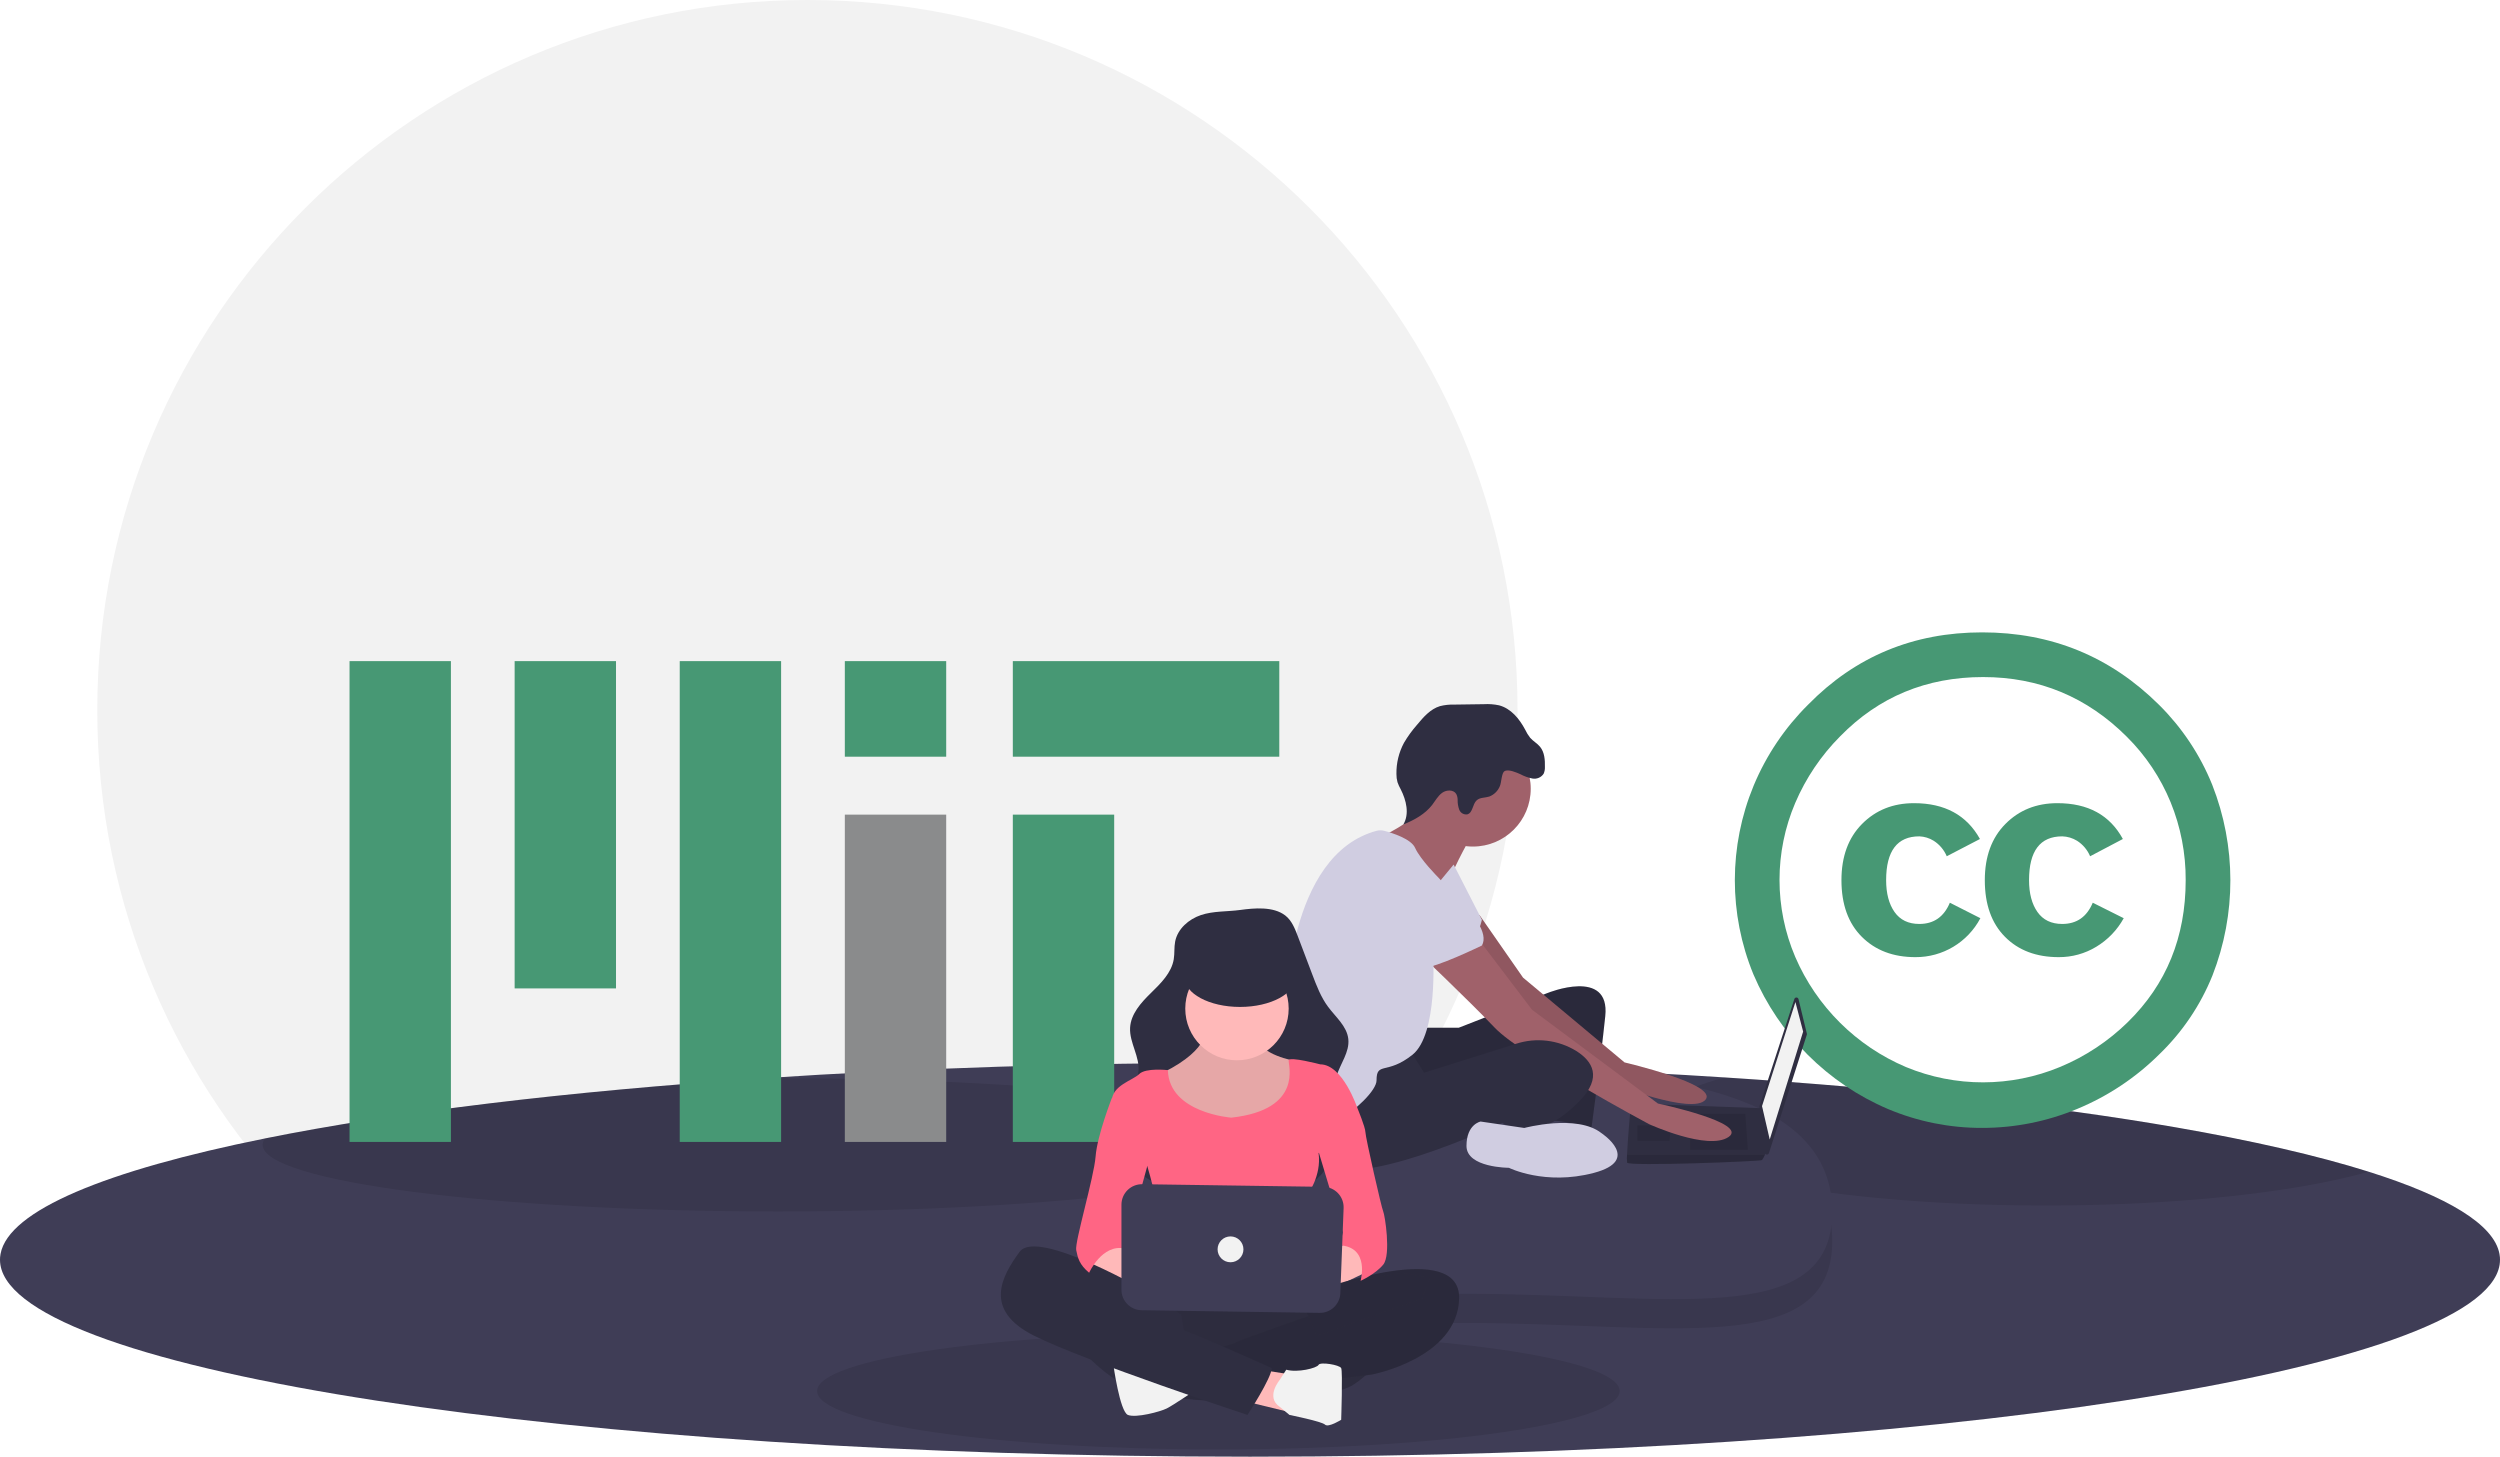
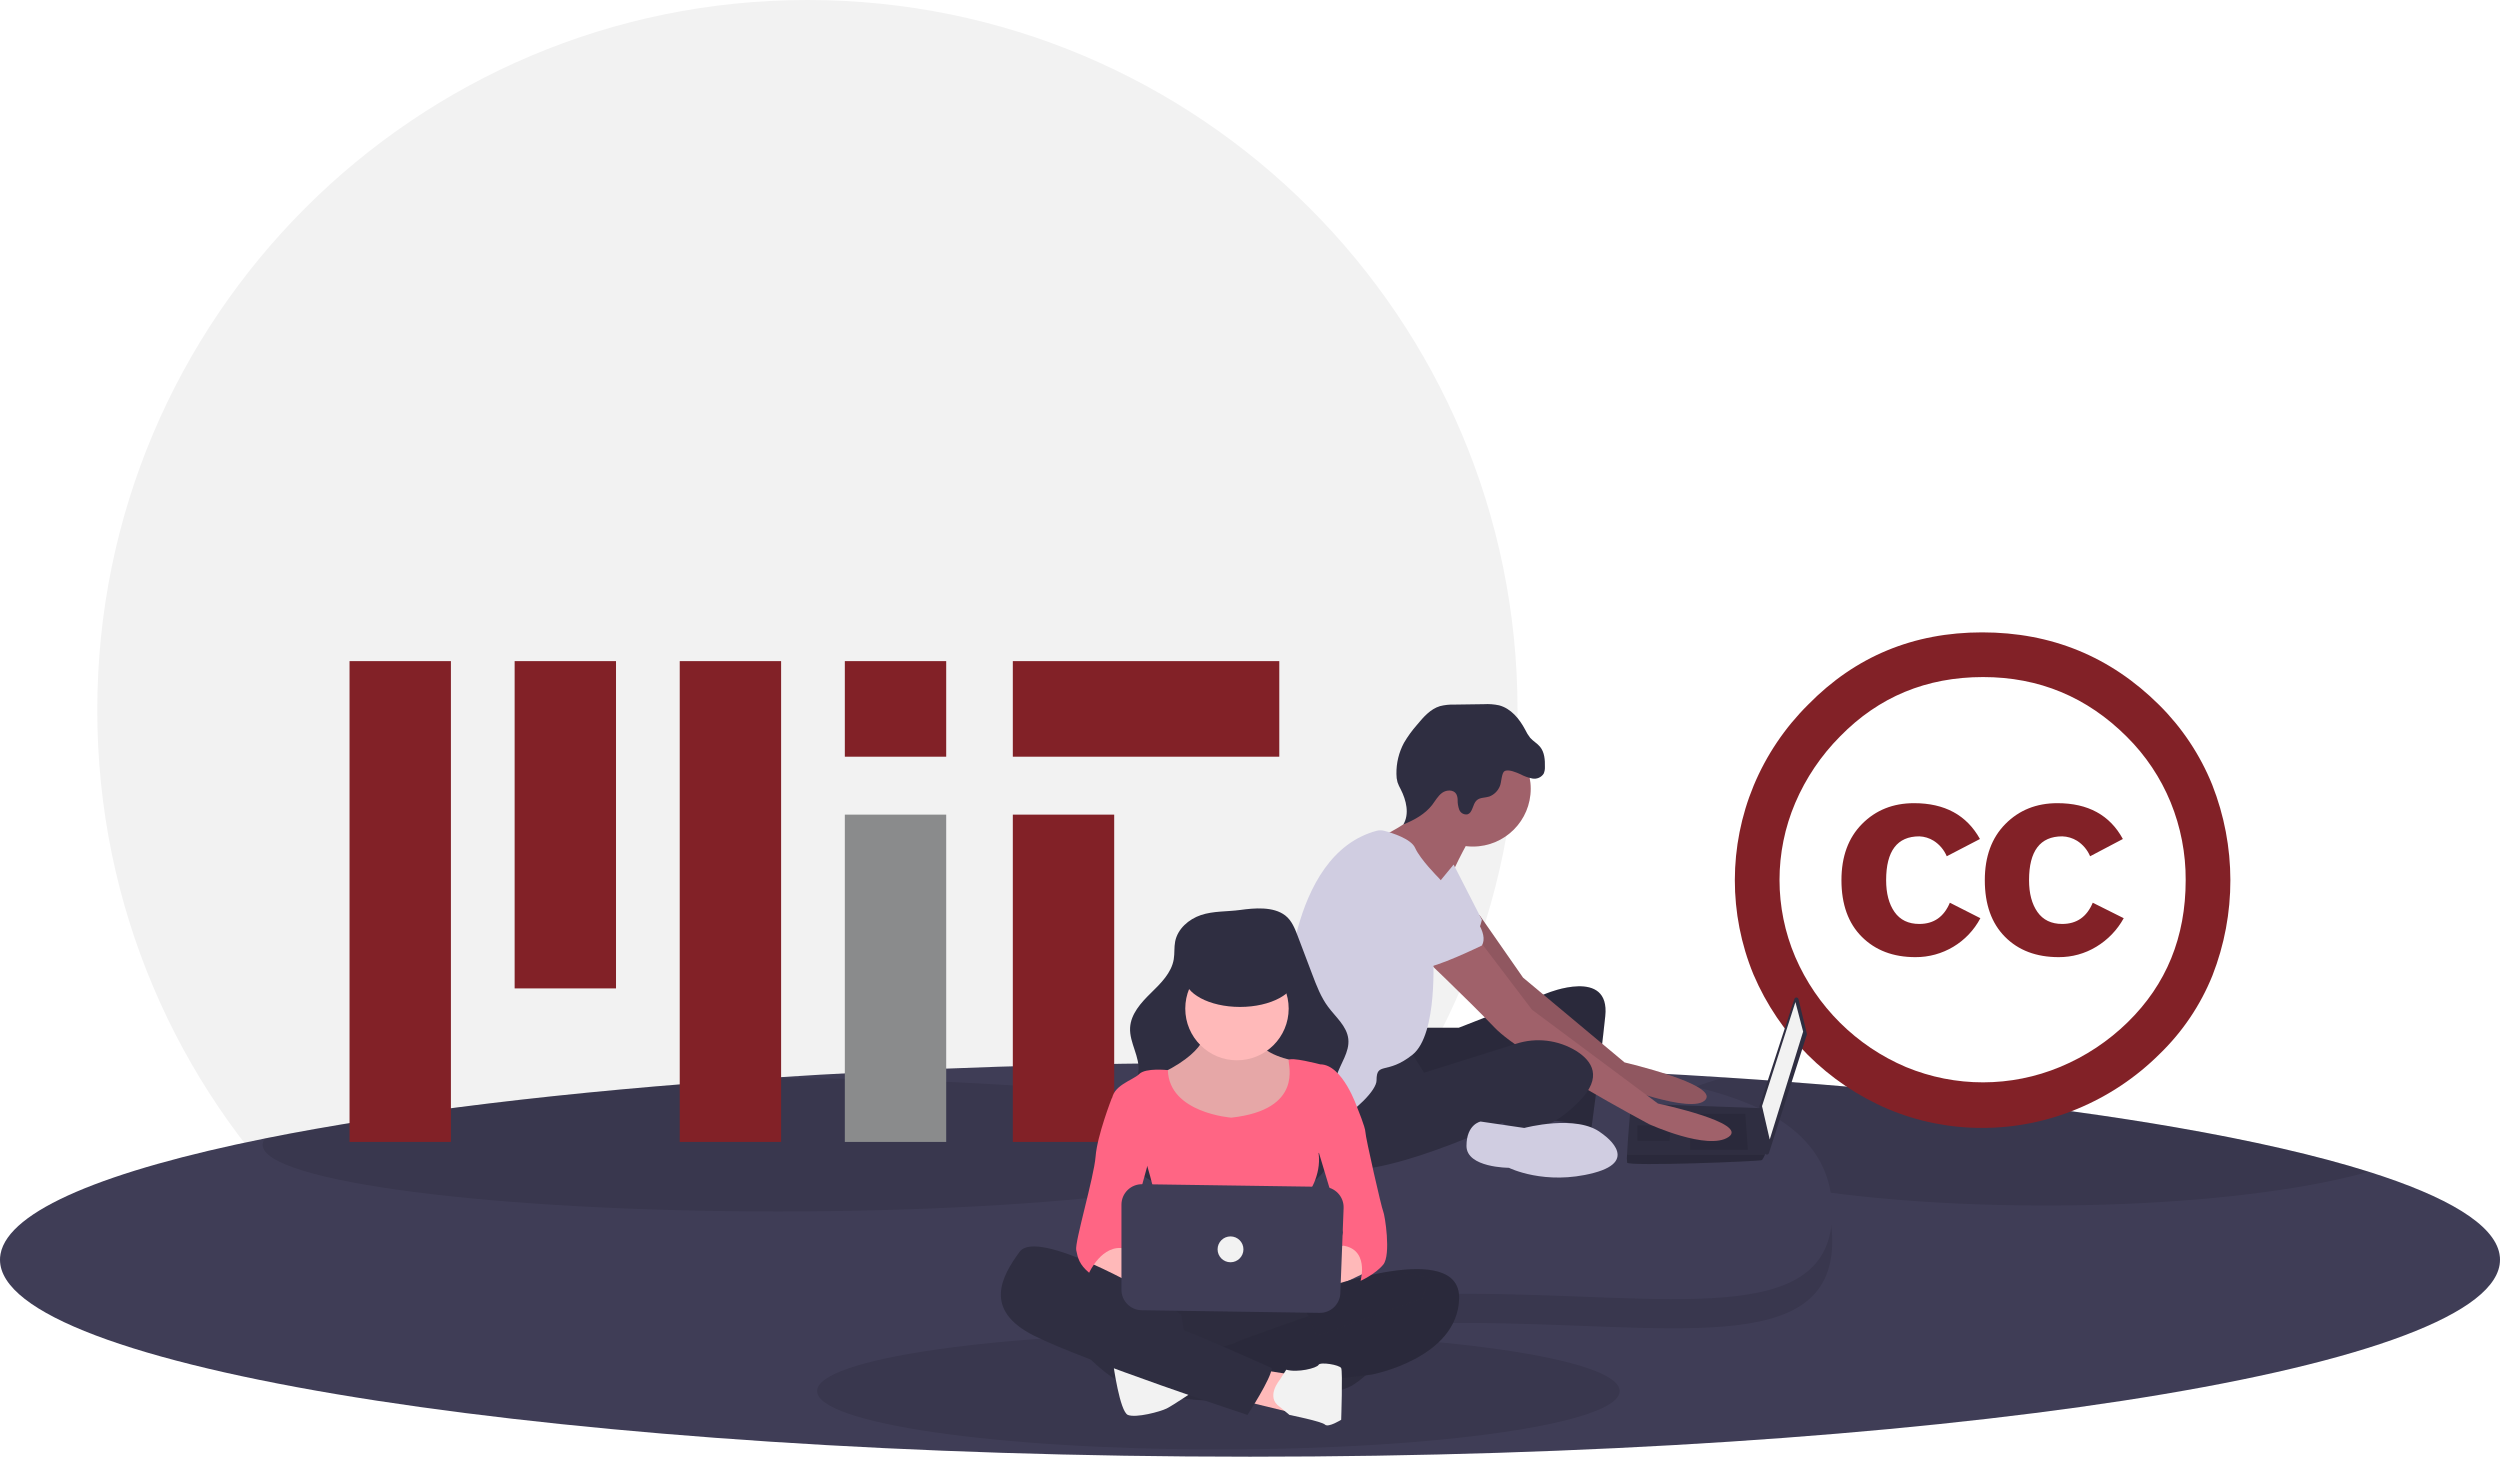
<svg xmlns="http://www.w3.org/2000/svg" id="a58ef234-55dd-4456-b368-278f056cc5c7" data-name="Layer 1" width="1028" height="598.997" viewBox="0 0 1028 598.997">
  <circle cx="332.005" cy="292.004" r="292.004" fill="#f2f2f2" />
  <path d="M1114,668.499a13.69,13.69,0,0,1-.17,2.12c-7.14,43.76-234.46,78.88-513.83,78.88s-506.69-35.12-513.83-78.88a13.675,13.675,0,0,1-.17-2.12c0-.2,0-.41.02-.61,0-.11.01-.21.01-.32a.489.489,0,0,0,.01-.12c.04-.45.1-.88.18-1.32,3.26-17.89,43.35-34.33,108.74-47.5,53.48-10.77,123.89-19.36,204.93-24.76,61.5-4.1,129.12-6.37,200.11-6.37,57.12,0,112.06,1.47,163.38,4.17h.02q16.11.855,31.74,1.87c71.33,4.62,134.63,11.69,185.63,20.54,31.37,5.45,58.1,11.58,79.19,18.22h.01c32.46,10.23,51.6,21.7,53.81,33.83.08.44.14.87.18,1.32a.487.487,0,0,0,.01.12c0,.11.01.21.01.32C1114,668.089,1114,668.299,1114,668.499Z" transform="translate(-86 -150.5013)" fill="#3f3d56" />
  <ellipse cx="501" cy="571.997" rx="165" ry="24" opacity="0.1" />
  <path d="M1059.96,632.299c-5.77,1.65-12.27,3.18-19.4,4.58-29.36,5.78-69.42,9.33-113.53,9.33-49.28,0-93.45-4.43-123.38-11.44-24.84-5.82-39.88-13.39-39.88-21.7,0-7.3,11.64-14.06,31.37-19.53,71.33,4.62,134.63,11.69,185.63,20.54C1012.14,619.529,1038.87,625.659,1059.96,632.299Z" transform="translate(-86 -150.5013)" opacity="0.1" />
  <path d="M618,621.249c0,15.13-94.92,27.4-212,27.4s-212-12.27-212-27.4a4.372,4.372,0,0,1,.96-2.62c53.48-10.77,123.89-19.36,204.93-24.76q3.045-.015,6.11-.01C523.08,593.859,618,606.119,618,621.249Z" transform="translate(-86 -150.5013)" opacity="0.1" />
-   <rect x="416.472" y="334.975" width="41.685" height="134.584" fill="#479874" />
-   <rect x="279.506" y="271.851" width="41.685" height="197.708" fill="#479874" />
-   <rect x="143.73" y="271.851" width="41.685" height="197.708" fill="#479874" />
-   <rect x="211.618" y="271.851" width="41.685" height="134.584" fill="#479874" />
-   <rect x="347.393" y="271.851" width="41.685" height="39.303" fill="#479874" />
+   <rect x="416.472" y="334.975" width="41.685" height="134.584" fill="#822127" />
+   <rect x="279.506" y="271.851" width="41.685" height="197.708" fill="#822127" />
+   <rect x="143.73" y="271.851" width="41.685" height="197.708" fill="#822127" />
+   <rect x="211.618" y="271.851" width="41.685" height="134.584" fill="#822127" />
+   <rect x="347.393" y="271.851" width="41.685" height="39.303" fill="#822127" />
  <rect x="347.393" y="334.975" width="41.685" height="134.584" fill="#8a8b8c" />
-   <rect x="416.472" y="271.851" width="109.573" height="39.303" fill="#479874" />
-   <path d="M901.062,410.53q42.748,0,72.774,29.839A97.983,97.983,0,0,1,995.668,473.208a107.346,107.346,0,0,1,.096,78.409,93.533,93.533,0,0,1-21.739,32.294,104.704,104.704,0,0,1-33.841,22.561,101.425,101.425,0,0,1-39.114,7.823,99.015,99.015,0,0,1-38.662-7.734A104.845,104.845,0,0,1,807.007,551.165a101.764,101.764,0,0,1,.089-77.594A102.307,102.307,0,0,1,829.565,440.185Q858.674,410.537,901.062,410.53Zm.369,18.377q-34.93,0-58.768,24.379A87.595,87.595,0,0,0,824.197,480.668a80.789,80.789,0,0,0,0,63.311,86.249,86.249,0,0,0,45.577,45.31,82.687,82.687,0,0,0,63.41-.089,87.995,87.995,0,0,0,27.741-18.374q23.831-23.287,23.828-58.405a83.659,83.659,0,0,0-6.186-32.02,81.465,81.465,0,0,0-18.002-26.929Q935.989,428.909,901.431,428.908Zm-1.277,66.591-13.649,7.097a14.006,14.006,0,0,0-5.365-6.368,12.087,12.087,0,0,0-5.916-1.818q-13.64,0-13.646,18.011,0,8.186,3.454,13.095,3.458,4.914,10.192,4.916,8.916,0,12.557-8.733l12.551,6.368a29.99,29.99,0,0,1-26.745,16.012q-13.644,0-22.016-8.37-8.367-8.367-8.367-23.284,0-14.557,8.46-23.105,8.458-8.549,21.38-8.552Q891.97,480.757,900.155,495.498Zm58.765,0-13.465,7.097a13.992,13.992,0,0,0-5.368-6.368,12.373,12.373,0,0,0-6.094-1.818q-13.644,0-13.649,18.011,0,8.186,3.458,13.095,3.453,4.914,10.192,4.916,8.907,0,12.548-8.733l12.735,6.368a31.277,31.277,0,0,1-11.274,11.736,29.398,29.398,0,0,1-15.464,4.276q-13.831,0-22.099-8.37-8.291-8.367-8.284-23.284,0-14.557,8.463-23.105,8.453-8.549,21.373-8.552Q950.912,480.757,958.919,495.498Z" transform="translate(-86 -150.5013)" fill="#479874" />
+   <rect x="416.472" y="271.851" width="109.573" height="39.303" fill="#822127" />
+   <path d="M901.062,410.53q42.748,0,72.774,29.839A97.983,97.983,0,0,1,995.668,473.208a107.346,107.346,0,0,1,.096,78.409,93.533,93.533,0,0,1-21.739,32.294,104.704,104.704,0,0,1-33.841,22.561,101.425,101.425,0,0,1-39.114,7.823,99.015,99.015,0,0,1-38.662-7.734A104.845,104.845,0,0,1,807.007,551.165a101.764,101.764,0,0,1,.089-77.594A102.307,102.307,0,0,1,829.565,440.185Q858.674,410.537,901.062,410.53Zm.369,18.377q-34.93,0-58.768,24.379A87.595,87.595,0,0,0,824.197,480.668a80.789,80.789,0,0,0,0,63.311,86.249,86.249,0,0,0,45.577,45.31,82.687,82.687,0,0,0,63.41-.089,87.995,87.995,0,0,0,27.741-18.374q23.831-23.287,23.828-58.405a83.659,83.659,0,0,0-6.186-32.02,81.465,81.465,0,0,0-18.002-26.929Q935.989,428.909,901.431,428.908Zm-1.277,66.591-13.649,7.097a14.006,14.006,0,0,0-5.365-6.368,12.087,12.087,0,0,0-5.916-1.818q-13.64,0-13.646,18.011,0,8.186,3.454,13.095,3.458,4.914,10.192,4.916,8.916,0,12.557-8.733l12.551,6.368a29.99,29.99,0,0,1-26.745,16.012q-13.644,0-22.016-8.37-8.367-8.367-8.367-23.284,0-14.557,8.46-23.105,8.458-8.549,21.38-8.552Q891.97,480.757,900.155,495.498Zm58.765,0-13.465,7.097a13.992,13.992,0,0,0-5.368-6.368,12.373,12.373,0,0,0-6.094-1.818q-13.644,0-13.649,18.011,0,8.186,3.458,13.095,3.453,4.914,10.192,4.916,8.907,0,12.548-8.733l12.735,6.368a31.277,31.277,0,0,1-11.274,11.736,29.398,29.398,0,0,1-15.464,4.276q-13.831,0-22.099-8.37-8.291-8.367-8.284-23.284,0-14.557,8.463-23.105,8.453-8.549,21.373-8.552Q950.912,480.757,958.919,495.498Z" transform="translate(-86 -150.5013)" fill="#822127" />
  <path d="M839.417,660.837c0,48.737-67.934,33.663-151.113,33.663s-150.104,15.075-150.104-33.663,67.925-59.337,151.104-59.337S839.417,612.099,839.417,660.837Z" transform="translate(-86 -150.5013)" opacity="0.1" />
  <path d="M839.417,648.837c0,48.737-67.934,33.663-151.113,33.663s-150.104,15.075-150.104-33.663,67.925-59.337,151.104-59.337S839.417,600.099,839.417,648.837Z" transform="translate(-86 -150.5013)" fill="#3f3d56" />
  <path d="M825.542,561.343l3.434,14.164a.885.885,0,0,1-.017.478l-15.575,48.673a.885.885,0,0,1-1.722-.17l-2.155-18.961a.885.885,0,0,1,.038-.374l14.297-43.876A.885.885,0,0,1,825.542,561.343Z" transform="translate(-86 -150.5013)" fill="#2f2e41" />
  <polygon points="738.278 412.038 741.449 424.19 727.711 468.572 724.541 454.835 738.278 412.038" fill="#f2f2f2" />
  <path d="M755.064,628.584c.528,1.585,54.949-.528,55.477-1.057a11.469,11.469,0,0,0,1.162-2.113c.497-1.057.951-2.113.951-2.113l-2.113-17.108L756.649,604.279s-1.347,14.498-1.622,21.134A15.853,15.853,0,0,0,755.064,628.584Z" transform="translate(-86 -150.5013)" fill="#2f2e41" />
  <polygon points="717.673 458.005 718.729 472.799 694.953 472.799 694.953 458.005 717.673 458.005" opacity="0.1" />
  <polygon points="687.028 462.76 687.17 462.732 686.5 469.1 673.291 469.1 673.291 462.76 687.028 462.76" opacity="0.1" />
  <path d="M755.064,628.584c.528,1.585,54.949-.528,55.477-1.057a11.469,11.469,0,0,0,1.162-2.113H755.027A15.853,15.853,0,0,0,755.064,628.584Z" transform="translate(-86 -150.5013)" opacity="0.1" />
  <path d="M671.055,573.106h14.794l36.457-14.266s25.889-10.567,23.776,9.51S740.27,615.375,740.27,615.375s-11.624-5.284-17.964-3.698-2.113-32.23-2.113-32.23-51.779,24.833-56.534,21.663-5.812-25.361-5.812-25.361Z" transform="translate(-86 -150.5013)" fill="#2f2e41" />
  <path d="M671.055,573.106h14.794l36.457-14.266s25.889-10.567,23.776,9.51S740.27,615.375,740.27,615.375s-11.624-5.284-17.964-3.698-2.113-32.23-2.113-32.23-51.779,24.833-56.534,21.663-5.812-25.361-5.812-25.361Z" transform="translate(-86 -150.5013)" opacity="0.1" />
  <path d="M694.363,526.777l17.904,25.723,41.74,34.871s38.57,8.982,33.286,15.322-37.513-6.34-37.513-6.34S701.7,561.483,700.115,558.841s-19.021-27.474-19.021-27.474Z" transform="translate(-86 -150.5013)" fill="#a0616a" />
  <path d="M694.363,526.777l17.904,25.723,41.74,34.871s38.57,8.982,33.286,15.322-37.513-6.34-37.513-6.34S701.7,561.483,700.115,558.841s-19.021-27.474-19.021-27.474Z" transform="translate(-86 -150.5013)" opacity="0.1" />
  <circle cx="605.661" cy="324.331" r="23.776" fill="#a0616a" />
  <path d="M690.076,495.967s-7.925,13.737-9.51,21.134-23.776-14.794-23.776-14.794l-2.906-7.661s20.87-9.775,19.285-17.7S690.076,495.967,690.076,495.967Z" transform="translate(-86 -150.5013)" fill="#a0616a" />
  <path d="M683.736,506.005l11.624,22.719s-2.642,11.095-6.869,12.152-22.191-13.737-22.191-13.737Z" transform="translate(-86 -150.5013)" fill="#d0cde1" />
  <path d="M694.303,537.178l21.663,28.531,51.779,38.57s37.513,7.925,29.06,13.737-32.758-5.284-32.758-5.284-52.307-28.003-63.403-39.627-31.701-31.173-31.701-31.173Z" transform="translate(-86 -150.5013)" fill="#a0616a" />
  <path d="M665.244,581.56l6.34,10.039,37.839-11.905a29.751,29.751,0,0,1,24.771,2.989c6.604,4.161,10.831,10.765,1.321,20.54-19.021,19.549-31.701,8.982-31.701,8.982s-63.931,30.116-74.498,15.322-11.095-22.191-11.095-22.191S658.903,579.975,665.244,581.56Z" transform="translate(-86 -150.5013)" fill="#2f2e41" />
  <path d="M744.497,616.432s16.907,11.095-3.17,16.379-34.871-2.113-34.871-2.113-17.436,0-17.436-8.982,5.812-10.039,5.812-10.039l17.964,2.642S734.458,608.506,744.497,616.432Z" transform="translate(-86 -150.5013)" fill="#d0cde1" />
  <path d="M711.166,468.851a17.728,17.728,0,0,0,4.982,1.785,4.548,4.548,0,0,0,4.595-1.969,6.181,6.181,0,0,0,.522-2.795c.064-2.901-.146-6.038-1.985-8.283-1.17-1.429-2.878-2.33-4.089-3.724a17.598,17.598,0,0,1-2.067-3.378c-2.356-4.424-5.843-8.676-10.69-9.951a23.183,23.183,0,0,0-6.24-.477l-12.206.172a21.251,21.251,0,0,0-5.872.632c-3.929,1.188-6.789,4.492-9.409,7.651a47.851,47.851,0,0,0-5.396,7.448,26.133,26.133,0,0,0-3.098,12.804,11.98,11.98,0,0,0,.439,3.388,18.801,18.801,0,0,0,1.332,2.925c2.289,4.496,3.648,10.112,1.07,14.449,4.478-1.829,8.909-4.228,11.863-8.058,1.321-1.714,2.358-3.72,4.119-4.977s4.631-1.367,5.761.479a5.163,5.163,0,0,1,.583,2.418,11.084,11.084,0,0,0,.668,4.081,3.058,3.058,0,0,0,3.322,1.896c2.3-.648,2.08-4.179,3.852-5.782,1.346-1.218,3.422-.985,5.15-1.538a7.643,7.643,0,0,0,4.387-4.321c.655-1.468.645-5.31,1.884-6.105C706.194,466.625,709.726,468.21,711.166,468.851Z" transform="translate(-86 -150.5013)" fill="#2f2e41" />
  <path d="M651.996,492.139a6.271,6.271,0,0,1,3.264.008c3.392.911,10.995,3.321,12.625,6.989,2.113,4.755,9.51,12.152,9.51,12.152s10.039,10.039,7.925,16.907-10.039,14.794-10.039,14.794,2.113,32.758-8.454,41.212-14.794,2.642-14.794,10.567-32.758,32.758-39.098,17.436c0,0,3.17-28.531,2.113-38.57C614.008,563.741,615.533,502.011,651.996,492.139Z" transform="translate(-86 -150.5013)" fill="#d0cde1" />
  <path d="M668.942,505.477s32.23,23.776,26.418,33.815c0,0-19.549,9.51-23.776,8.982s-20.606-19.021-24.833-20.606S640.411,497.552,668.942,505.477Z" transform="translate(-86 -150.5013)" fill="#d0cde1" />
  <path d="M579.811,526.783c-5.013,1.693-9.554,5.652-10.58,10.843-.476,2.406-.184,4.907-.585,7.327-.929,5.612-5.334,9.897-9.396,13.878s-8.258,8.606-8.555,14.286c-.325,6.22,4.186,12.047,3.406,18.226-.907,7.179-8.489,11.831-10.364,18.82-1.252,4.667.282,9.694,2.805,13.815,4.809,7.852,13.028,13.183,21.781,16.041s18.075,3.459,27.282,3.556c11.211.117,23.383-.845,31.806-8.244a25.48,25.48,0,0,0,8.459-16.588c.8-8.571-2.777-17.426-.31-25.673,1.553-5.19,5.447-9.93,4.866-15.316-.568-5.266-5.168-8.999-8.323-13.253-2.946-3.972-4.734-8.663-6.486-13.288l-5.995-15.824c-1.178-3.111-2.473-6.382-5.099-8.424-4.917-3.822-12.822-3.071-18.572-2.283C590.619,525.412,584.94,525.051,579.811,526.783Z" transform="translate(-86 -150.5013)" fill="#2f2e41" />
  <path d="M581.688,572.877s2.657,8.637-17.274,18.602,1.993,20.595,1.993,20.595l23.253,5.315s23.917-3.322,26.575-7.308,7.308-17.274,5.979-19.267a31.061,31.061,0,0,0-3.322-3.986s-15.945-2.657-15.281-9.966S581.688,572.877,581.688,572.877Z" transform="translate(-86 -150.5013)" fill="#ffb9b9" />
  <path d="M581.688,572.877s2.657,8.637-17.274,18.602,1.993,20.595,1.993,20.595l23.253,5.315s23.917-3.322,26.575-7.308,7.308-17.274,5.979-19.267a31.061,31.061,0,0,0-3.322-3.986s-15.945-2.657-15.281-9.966S581.688,572.877,581.688,572.877Z" transform="translate(-86 -150.5013)" opacity="0.1" />
  <circle cx="508.643" cy="414.736" r="21.26" fill="#ffb9b9" />
  <path d="M592.318,610.082s-25.604-1.872-26.089-19.539c0,0-9.122-1.057-11.78,1.601s-11.294,4.651-11.294,11.294,14.616,26.575,14.616,26.575,7.972,26.575,4.651,31.225-3.986,16.609-3.986,16.609,33.218-2.657,38.533,0,26.575,2.657,27.904,0-1.329-35.876-1.329-35.876,5.979-7.972,4.651-17.274L644.139,606.096s-5.979-17.938-15.281-17.938c0,0-12.623-3.322-12.955-1.661S622.215,606.76,592.318,610.082Z" transform="translate(-86 -150.5013)" fill="#ff6584" />
  <path d="M532.525,668.547s5.979,9.301,21.26,11.294,17.938-3.322,16.609-4.651-17.274-7.308-17.274-7.308l-9.301-7.308Z" transform="translate(-86 -150.5013)" fill="#ffb9b9" />
  <path d="M641.481,660.574l-17.274,9.966s-22.589-1.329-13.952,5.315,24.582,3.986,24.582,3.986l15.281-7.308Z" transform="translate(-86 -150.5013)" fill="#ffb9b9" />
  <path d="M555.113,677.848s-15.945,39.198,3.322,45.177,72.416,4.651,84.375-3.322,15.281-18.602,13.287-21.924-15.281-12.623-24.582-13.287S555.113,677.848,555.113,677.848Z" transform="translate(-86 -150.5013)" fill="#2f2e41" />
  <path d="M555.113,677.848s-15.945,39.198,3.322,45.177,72.416,4.651,84.375-3.322,15.281-18.602,13.287-21.924-15.281-12.623-24.582-13.287S555.113,677.848,555.113,677.848Z" transform="translate(-86 -150.5013)" opacity="0.05" />
  <path d="M630.378,680.283s56.281-20.373,55.617,4.208-35.876,31.225-35.876,31.225l-10.63,1.329-58.465,1.993s1.993-10.63-2.657-11.959c0,0,15.281-3.986,15.945-4.651s38.533-13.952,41.191-14.616,10.63-5.979,16.609-5.315c0,0,6.644-5.315,13.952-3.986l-20.595,1.329Z" transform="translate(-86 -150.5013)" fill="#2f2e41" />
  <path d="M630.378,680.283s56.281-20.373,55.617,4.208-35.876,31.225-35.876,31.225l-10.63,1.329-58.465,1.993s1.993-10.63-2.657-11.959c0,0,15.281-3.986,15.945-4.651s38.533-13.952,41.191-14.616,10.63-5.979,16.609-5.315c0,0,6.644-5.315,13.952-3.986l-20.595,1.329Z" transform="translate(-86 -150.5013)" opacity="0.1" />
  <polygon points="534.434 533.081 541.53 549.271 584.714 533.99 588.036 525.354 576.741 523.36 554.035 527.347 544.187 530.004 534.434 533.081" fill="#2f2e41" />
  <polygon points="534.434 533.081 541.53 549.271 584.714 533.99 588.036 525.354 576.741 523.36 554.035 527.347 544.187 530.004 534.434 533.081" opacity="0.1" />
  <path d="M528.538,703.094s12.623,15.945,27.239,19.931,22.589-1.329,22.589-1.329L573.716,703.094l-1.993-11.959L563.086,685.156l-17.274-7.972-20.595-6.644s-8.637-1.329-8.637,0,7.972,21.26,7.972,21.26Z" transform="translate(-86 -150.5013)" fill="#2f2e41" />
  <path d="M543.819,711.731s2.657,19.267,5.979,20.595,13.287-1.329,15.945-2.657,11.691-7.459,11.691-7.459S545.812,710.402,543.819,711.731Z" transform="translate(-86 -150.5013)" fill="#f2f2f2" />
  <polygon points="518.277 563.223 530.9 565.216 529.571 580.496 511.964 576.22 518.277 563.223" fill="#ffb9b9" />
  <path d="M612.186,717.977s-5.916,7.042.063,11.028l3.986,3.322s13.287,2.657,14.616,3.986,6.644-1.993,6.644-1.993.664-19.931,0-21.26-8.637-2.657-9.301-1.329-8.637,3.322-13.287,1.993Z" transform="translate(-86 -150.5013)" fill="#f2f2f2" />
  <path d="M559.099,682.499s-46.506-27.239-53.814-17.274-15.281,23.917,5.979,34.547,87.697,32.554,87.697,32.554,9.966-15.281,9.966-19.267c0,0-35.212-15.945-41.191-17.274s-29.897-16.609-33.219-17.938-7.972-5.315-7.972-5.315Z" transform="translate(-86 -150.5013)" fill="#2f2e41" />
  <path d="M545.812,600.117l-2.657,1.993s-5.979,15.281-6.644,23.917-8.637,35.212-7.972,38.533,1.329,5.979,5.315,9.301c0,0,5.315-11.959,14.616-9.966l11.294-41.191Z" transform="translate(-86 -150.5013)" fill="#ff6584" />
  <path d="M638.824,600.117l5.315,5.979s3.322,7.972,3.322,9.966,6.644,31.225,7.308,32.554,3.322,17.938,0,21.924-9.301,6.644-9.301,6.644,3.986-13.952-8.637-14.616l1.329-5.315-11.959-39.862Z" transform="translate(-86 -150.5013)" fill="#ff6584" />
  <path d="M547.141,645.858v34.995a8.413,8.413,0,0,0,8.289,8.413l73.185,1.084a8.413,8.413,0,0,0,8.532-8.089l1.346-34.999a8.413,8.413,0,0,0-8.285-8.736l-74.531-1.08A8.413,8.413,0,0,0,547.141,645.858Z" transform="translate(-86 -150.5013)" fill="#3f3d56" />
  <ellipse cx="509.89" cy="401.732" rx="22.884" ry="12.322" fill="#2f2e41" />
  <circle cx="505.986" cy="513.727" r="5.315" fill="#f2f2f2" />
</svg>
